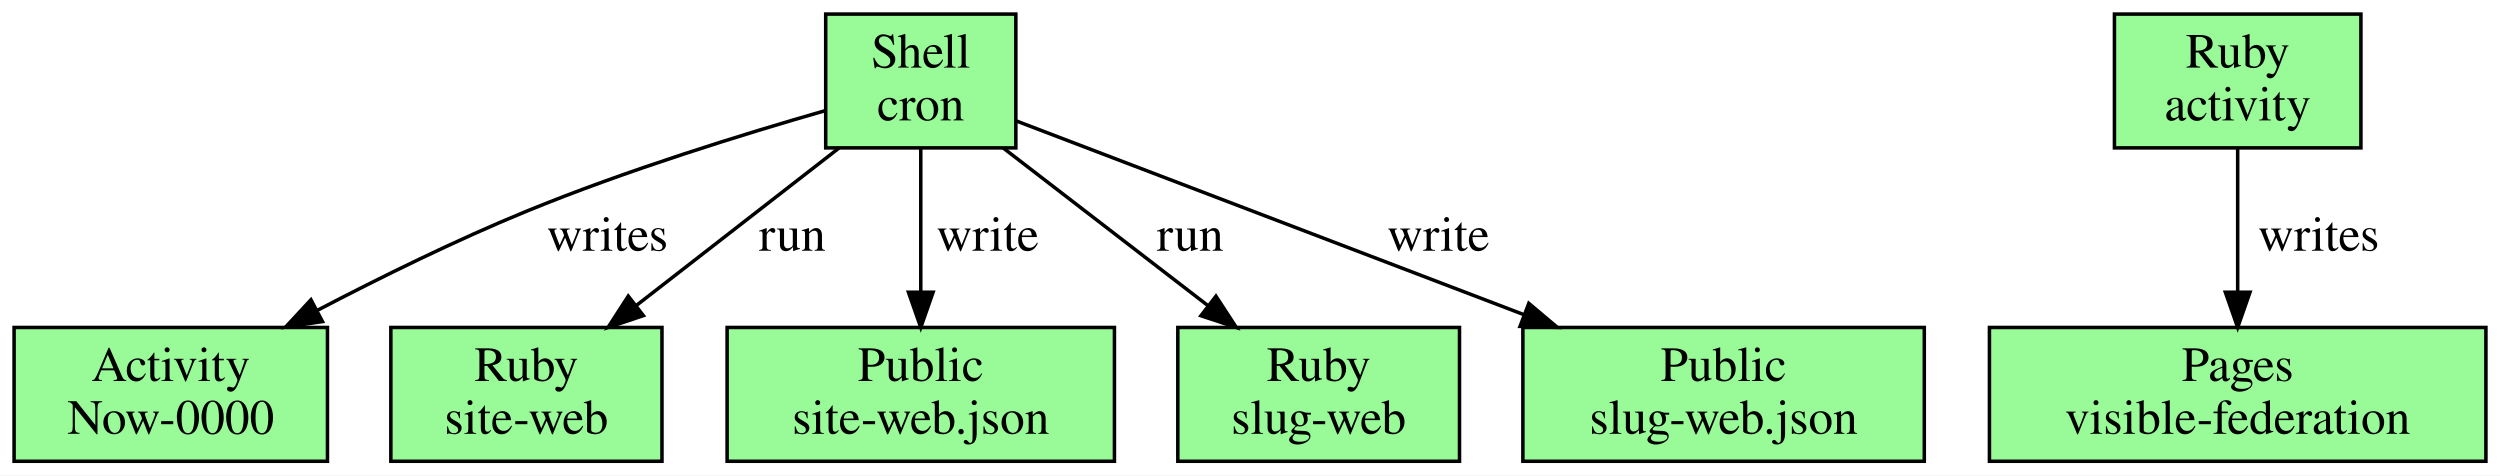
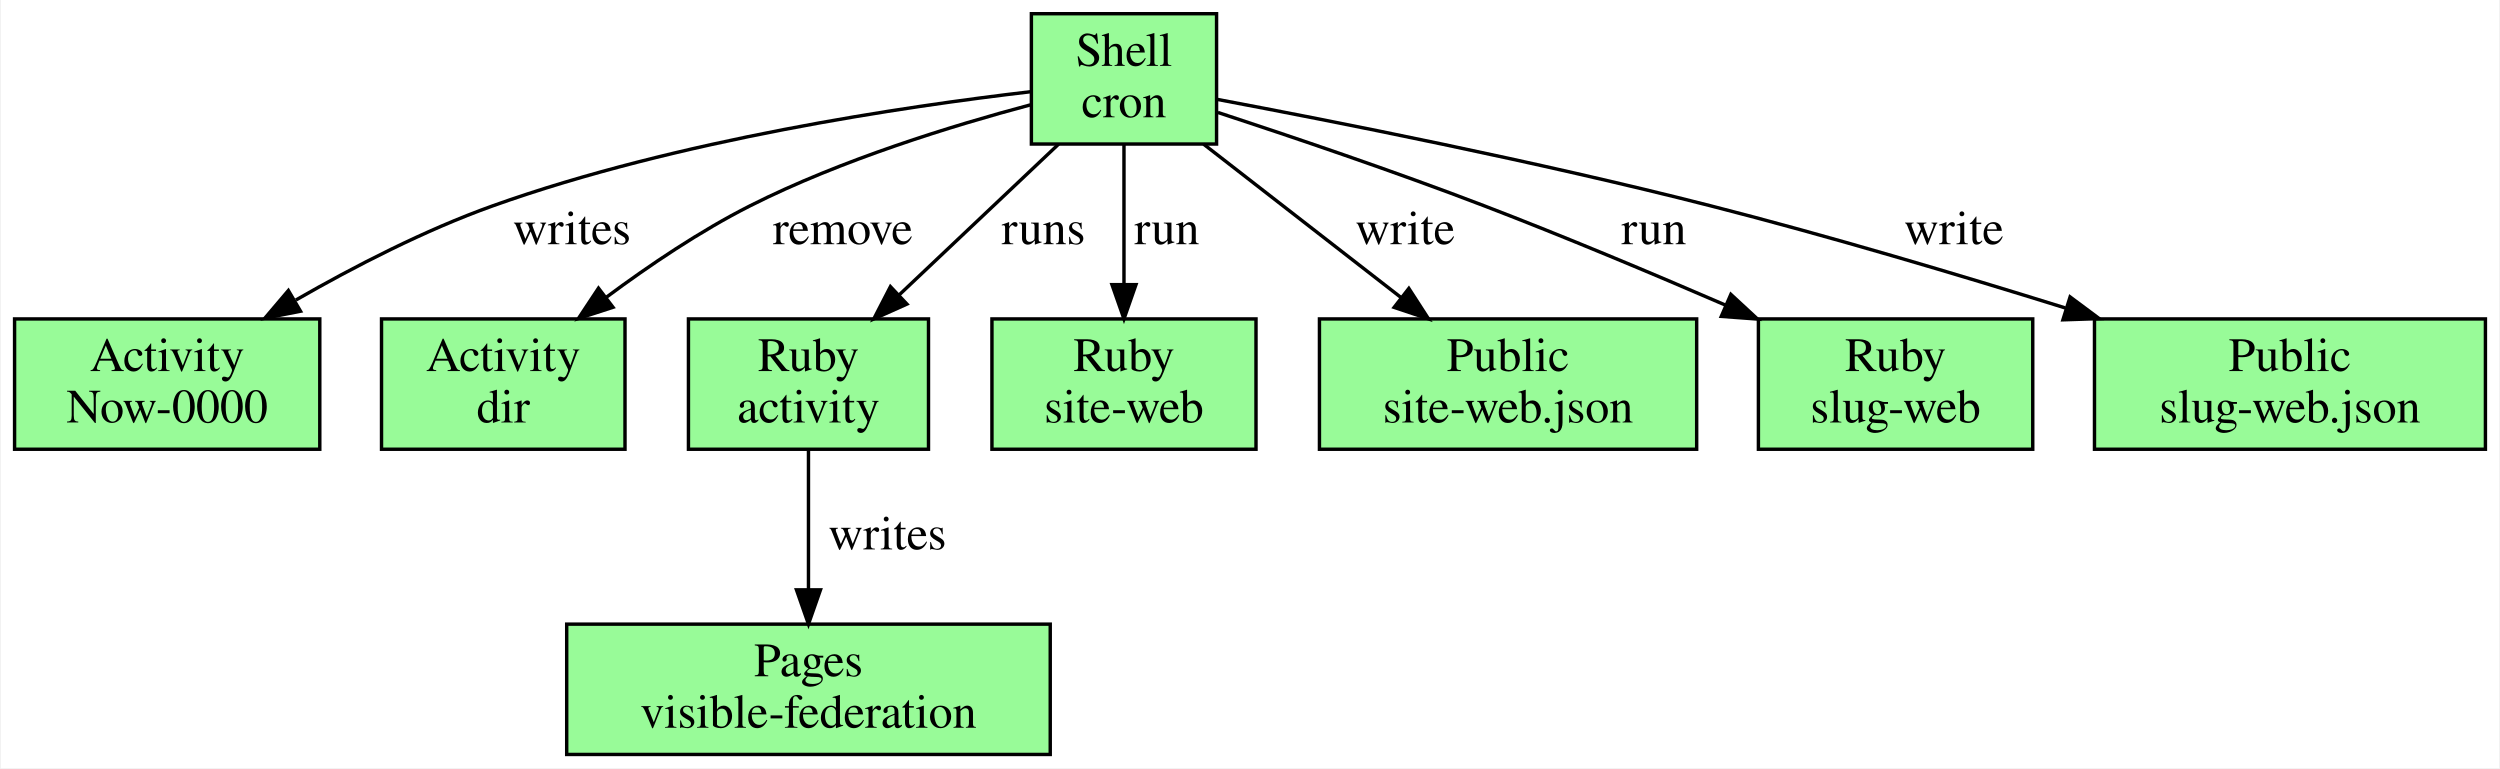
- <svg xmlns="http://www.w3.org/2000/svg" width="710pt" height="135pt" viewBox="0.00 0.00 710.00 135.00">
-   <g id="graph0" class="graph" transform="scale(1 1) rotate(0) translate(4 131)">
-     <polygon fill="white" stroke="transparent" points="-4,4 -4,-131 706,-131 706,4 -4,4" />
+ <svg xmlns="http://www.w3.org/2000/svg" width="729pt" height="224pt" viewBox="0.00 0.00 728.50 224.00">
+   <g id="graph0" class="graph" transform="scale(1 1) rotate(0) translate(4 220)">
+     <polygon fill="white" stroke="transparent" points="-4,4 -4,-220 724.5,-220 724.5,4 -4,4" />
    <g id="node1" class="node">
-       <polygon fill="palegreen" stroke="black" points="284.5,-127 230.5,-127 230.5,-89 284.5,-89 284.5,-127" />
-       <text text-anchor="middle" x="257.5" y="-111.8" font-family="Times,serif" font-size="14.00">Shell</text>
-       <text text-anchor="middle" x="257.5" y="-96.8" font-family="Times,serif" font-size="14.00">cron</text>
+       <polygon fill="palegreen" stroke="black" points="350.5,-216 296.5,-216 296.5,-178 350.5,-178 350.5,-216" />
+       <text text-anchor="middle" x="323.5" y="-200.8" font-family="Times,serif" font-size="14.00">Shell</text>
+       <text text-anchor="middle" x="323.5" y="-185.8" font-family="Times,serif" font-size="14.00">cron</text>
    </g>
    <g id="node2" class="node">
-       <polygon fill="palegreen" stroke="black" points="89,-38 0,-38 0,0 89,0 89,-38" />
-       <text text-anchor="middle" x="44.5" y="-22.8" font-family="Times,serif" font-size="14.00">Activity</text>
-       <text text-anchor="middle" x="44.5" y="-7.8" font-family="Times,serif" font-size="14.00">Now-0000</text>
+       <polygon fill="palegreen" stroke="black" points="89,-127 0,-127 0,-89 89,-89 89,-127" />
+       <text text-anchor="middle" x="44.5" y="-111.8" font-family="Times,serif" font-size="14.00">Activity</text>
+       <text text-anchor="middle" x="44.5" y="-96.8" font-family="Times,serif" font-size="14.00">Now-0000</text>
    </g>
    <g id="edge1" class="edge">
-       <path fill="none" stroke="black" d="M230.37,-99.58C207.42,-92.99 173.84,-82.63 145.5,-71 125.54,-62.81 104.11,-52.26 86.15,-42.88" />
-       <polygon fill="black" stroke="black" points="87.58,-39.68 77.1,-38.1 84.31,-45.87 87.58,-39.68" />
-       <text text-anchor="middle" x="168.5" y="-59.8" font-family="Times,serif" font-size="14.00">writes</text>
+       <path fill="none" stroke="black" d="M296.32,-193.26C259.81,-189 193.3,-179.21 139.5,-160 119.72,-152.94 99.02,-142.27 82.02,-132.51" />
+       <polygon fill="black" stroke="black" points="83.38,-129.25 72.98,-127.21 79.84,-135.29 83.38,-129.25" />
+       <text text-anchor="middle" x="162.5" y="-148.8" font-family="Times,serif" font-size="14.00">writes</text>
    </g>
    <g id="node3" class="node">
-       <polygon fill="palegreen" stroke="black" points="184,-38 107,-38 107,0 184,0 184,-38" />
-       <text text-anchor="middle" x="145.5" y="-22.8" font-family="Times,serif" font-size="14.00">Ruby</text>
-       <text text-anchor="middle" x="145.5" y="-7.8" font-family="Times,serif" font-size="14.00">site-web</text>
+       <polygon fill="palegreen" stroke="black" points="178,-127 107,-127 107,-89 178,-89 178,-127" />
+       <text text-anchor="middle" x="142.5" y="-111.8" font-family="Times,serif" font-size="14.00">Activity</text>
+       <text text-anchor="middle" x="142.5" y="-96.8" font-family="Times,serif" font-size="14.00">dir</text>
    </g>
    <g id="edge2" class="edge">
-       <path fill="none" stroke="black" d="M234.29,-88.97C217.62,-76.03 194.97,-58.43 176.72,-44.25" />
-       <polygon fill="black" stroke="black" points="178.72,-41.37 168.68,-38 174.43,-46.9 178.72,-41.37" />
-       <text text-anchor="middle" x="221" y="-59.8" font-family="Times,serif" font-size="14.00">run</text>
+       <path fill="none" stroke="black" d="M296.18,-189.41C273.58,-183.39 241.01,-173.39 214.5,-160 199.95,-152.65 185.05,-142.6 172.61,-133.36" />
+       <polygon fill="black" stroke="black" points="174.5,-130.4 164.42,-127.13 170.27,-135.97 174.5,-130.4" />
+       <text text-anchor="middle" x="241.5" y="-148.8" font-family="Times,serif" font-size="14.00">remove</text>
    </g>
    <g id="node4" class="node">
-       <polygon fill="palegreen" stroke="black" points="312.5,-38 202.5,-38 202.5,0 312.5,0 312.5,-38" />
-       <text text-anchor="middle" x="257.5" y="-22.8" font-family="Times,serif" font-size="14.00">Public</text>
-       <text text-anchor="middle" x="257.5" y="-7.8" font-family="Times,serif" font-size="14.00">site-web.json</text>
+       <polygon fill="palegreen" stroke="black" points="266.5,-127 196.5,-127 196.5,-89 266.5,-89 266.5,-127" />
+       <text text-anchor="middle" x="231.5" y="-111.8" font-family="Times,serif" font-size="14.00">Ruby</text>
+       <text text-anchor="middle" x="231.5" y="-96.8" font-family="Times,serif" font-size="14.00">activity</text>
    </g>
    <g id="edge3" class="edge">
-       <path fill="none" stroke="black" d="M257.5,-88.97C257.5,-77.19 257.5,-61.56 257.5,-48.16" />
-       <polygon fill="black" stroke="black" points="261,-48 257.5,-38 254,-48 261,-48" />
-       <text text-anchor="middle" x="276.5" y="-59.8" font-family="Times,serif" font-size="14.00">write</text>
+       <path fill="none" stroke="black" d="M304.44,-177.97C290.99,-165.26 272.81,-148.06 257.96,-134.02" />
+       <polygon fill="black" stroke="black" points="260.21,-131.33 250.54,-127 255.4,-136.42 260.21,-131.33" />
+       <text text-anchor="middle" x="300" y="-148.8" font-family="Times,serif" font-size="14.00">runs</text>
    </g>
    <g id="node5" class="node">
-       <polygon fill="palegreen" stroke="black" points="410.5,-38 330.5,-38 330.5,0 410.5,0 410.5,-38" />
-       <text text-anchor="middle" x="370.5" y="-22.8" font-family="Times,serif" font-size="14.00">Ruby</text>
-       <text text-anchor="middle" x="370.5" y="-7.8" font-family="Times,serif" font-size="14.00">slug-web</text>
+       <polygon fill="palegreen" stroke="black" points="362,-127 285,-127 285,-89 362,-89 362,-127" />
+       <text text-anchor="middle" x="323.5" y="-111.8" font-family="Times,serif" font-size="14.00">Ruby</text>
+       <text text-anchor="middle" x="323.5" y="-96.8" font-family="Times,serif" font-size="14.00">site-web</text>
    </g>
    <g id="edge4" class="edge">
-       <path fill="none" stroke="black" d="M280.91,-88.97C297.73,-76.03 320.59,-58.43 339,-44.25" />
-       <polygon fill="black" stroke="black" points="341.33,-46.88 347.12,-38 337.06,-41.33 341.33,-46.88" />
-       <text text-anchor="middle" x="334" y="-59.8" font-family="Times,serif" font-size="14.00">run</text>
+       <path fill="none" stroke="black" d="M323.5,-177.97C323.5,-166.19 323.5,-150.56 323.5,-137.16" />
+       <polygon fill="black" stroke="black" points="327,-137 323.5,-127 320,-137 327,-137" />
+       <text text-anchor="middle" x="336" y="-148.8" font-family="Times,serif" font-size="14.00">run</text>
    </g>
    <g id="node6" class="node">
-       <polygon fill="palegreen" stroke="black" points="542.5,-38 428.5,-38 428.5,0 542.5,0 542.5,-38" />
-       <text text-anchor="middle" x="485.5" y="-22.8" font-family="Times,serif" font-size="14.00">Public</text>
-       <text text-anchor="middle" x="485.5" y="-7.8" font-family="Times,serif" font-size="14.00">slug-web.json</text>
+       <polygon fill="palegreen" stroke="black" points="490.5,-127 380.5,-127 380.5,-89 490.5,-89 490.5,-127" />
+       <text text-anchor="middle" x="435.5" y="-111.8" font-family="Times,serif" font-size="14.00">Public</text>
+       <text text-anchor="middle" x="435.5" y="-96.8" font-family="Times,serif" font-size="14.00">site-web.json</text>
    </g>
    <g id="edge5" class="edge">
-       <path fill="none" stroke="black" d="M284.55,-96.68C319.9,-83.19 382.71,-59.22 428.73,-41.66" />
-       <polygon fill="black" stroke="black" points="430.18,-44.85 438.28,-38.02 427.69,-38.31 430.18,-44.85" />
-       <text text-anchor="middle" x="404.5" y="-59.8" font-family="Times,serif" font-size="14.00">write</text>
+       <path fill="none" stroke="black" d="M346.71,-177.97C363.38,-165.03 386.03,-147.43 404.28,-133.25" />
+       <polygon fill="black" stroke="black" points="406.57,-135.9 412.32,-127 402.28,-130.37 406.57,-135.9" />
+       <text text-anchor="middle" x="405.5" y="-148.8" font-family="Times,serif" font-size="14.00">write</text>
    </g>
    <g id="node7" class="node">
-       <polygon fill="palegreen" stroke="black" points="666.5,-127 596.5,-127 596.5,-89 666.5,-89 666.5,-127" />
-       <text text-anchor="middle" x="631.5" y="-111.8" font-family="Times,serif" font-size="14.00">Ruby</text>
-       <text text-anchor="middle" x="631.5" y="-96.8" font-family="Times,serif" font-size="14.00">activity</text>
+       <polygon fill="palegreen" stroke="black" points="588.5,-127 508.5,-127 508.5,-89 588.5,-89 588.5,-127" />
+       <text text-anchor="middle" x="548.5" y="-111.8" font-family="Times,serif" font-size="14.00">Ruby</text>
+       <text text-anchor="middle" x="548.5" y="-96.8" font-family="Times,serif" font-size="14.00">slug-web</text>
+     </g>
+     <g id="edge6" class="edge">
+       <path fill="none" stroke="black" d="M350.89,-187.21C372.19,-180.22 402.41,-170 428.5,-160 451.88,-151.04 477.47,-140.29 498.98,-130.99" />
+       <polygon fill="black" stroke="black" points="500.47,-134.16 508.25,-126.96 497.68,-127.74 500.47,-134.16" />
+       <text text-anchor="middle" x="478" y="-148.8" font-family="Times,serif" font-size="14.00">run</text>
    </g>
    <g id="node8" class="node">
-       <polygon fill="palegreen" stroke="black" points="702,-38 561,-38 561,0 702,0 702,-38" />
-       <text text-anchor="middle" x="631.5" y="-22.8" font-family="Times,serif" font-size="14.00">Pages</text>
-       <text text-anchor="middle" x="631.5" y="-7.8" font-family="Times,serif" font-size="14.00">visible-federation</text>
+       <polygon fill="palegreen" stroke="black" points="720.5,-127 606.5,-127 606.5,-89 720.5,-89 720.5,-127" />
+       <text text-anchor="middle" x="663.5" y="-111.8" font-family="Times,serif" font-size="14.00">Public</text>
+       <text text-anchor="middle" x="663.5" y="-96.8" font-family="Times,serif" font-size="14.00">slug-web.json</text>
    </g>
-     <g id="edge6" class="edge">
-       <path fill="none" stroke="black" d="M631.5,-88.97C631.5,-77.19 631.5,-61.56 631.5,-48.16" />
-       <polygon fill="black" stroke="black" points="635,-48 631.5,-38 628,-48 635,-48" />
-       <text text-anchor="middle" x="654.5" y="-59.8" font-family="Times,serif" font-size="14.00">writes</text>
+     <g id="edge7" class="edge">
+       <path fill="none" stroke="black" d="M350.62,-191.03C384.48,-184.66 444.09,-172.89 494.5,-160 528.93,-151.2 566.84,-139.91 598.02,-130.19" />
+       <polygon fill="black" stroke="black" points="599.39,-133.42 607.89,-127.09 597.3,-126.74 599.39,-133.42" />
+       <text text-anchor="middle" x="565.5" y="-148.8" font-family="Times,serif" font-size="14.00">write</text>
+     </g>
+     <g id="node9" class="node">
+       <polygon fill="palegreen" stroke="black" points="302,-38 161,-38 161,0 302,0 302,-38" />
+       <text text-anchor="middle" x="231.5" y="-22.8" font-family="Times,serif" font-size="14.00">Pages</text>
+       <text text-anchor="middle" x="231.5" y="-7.8" font-family="Times,serif" font-size="14.00">visible-federation</text>
+     </g>
+     <g id="edge8" class="edge">
+       <path fill="none" stroke="black" d="M231.5,-88.97C231.5,-77.19 231.5,-61.56 231.5,-48.16" />
+       <polygon fill="black" stroke="black" points="235,-48 231.5,-38 228,-48 235,-48" />
+       <text text-anchor="middle" x="254.5" y="-59.8" font-family="Times,serif" font-size="14.00">writes</text>
    </g>
  </g>
</svg>
